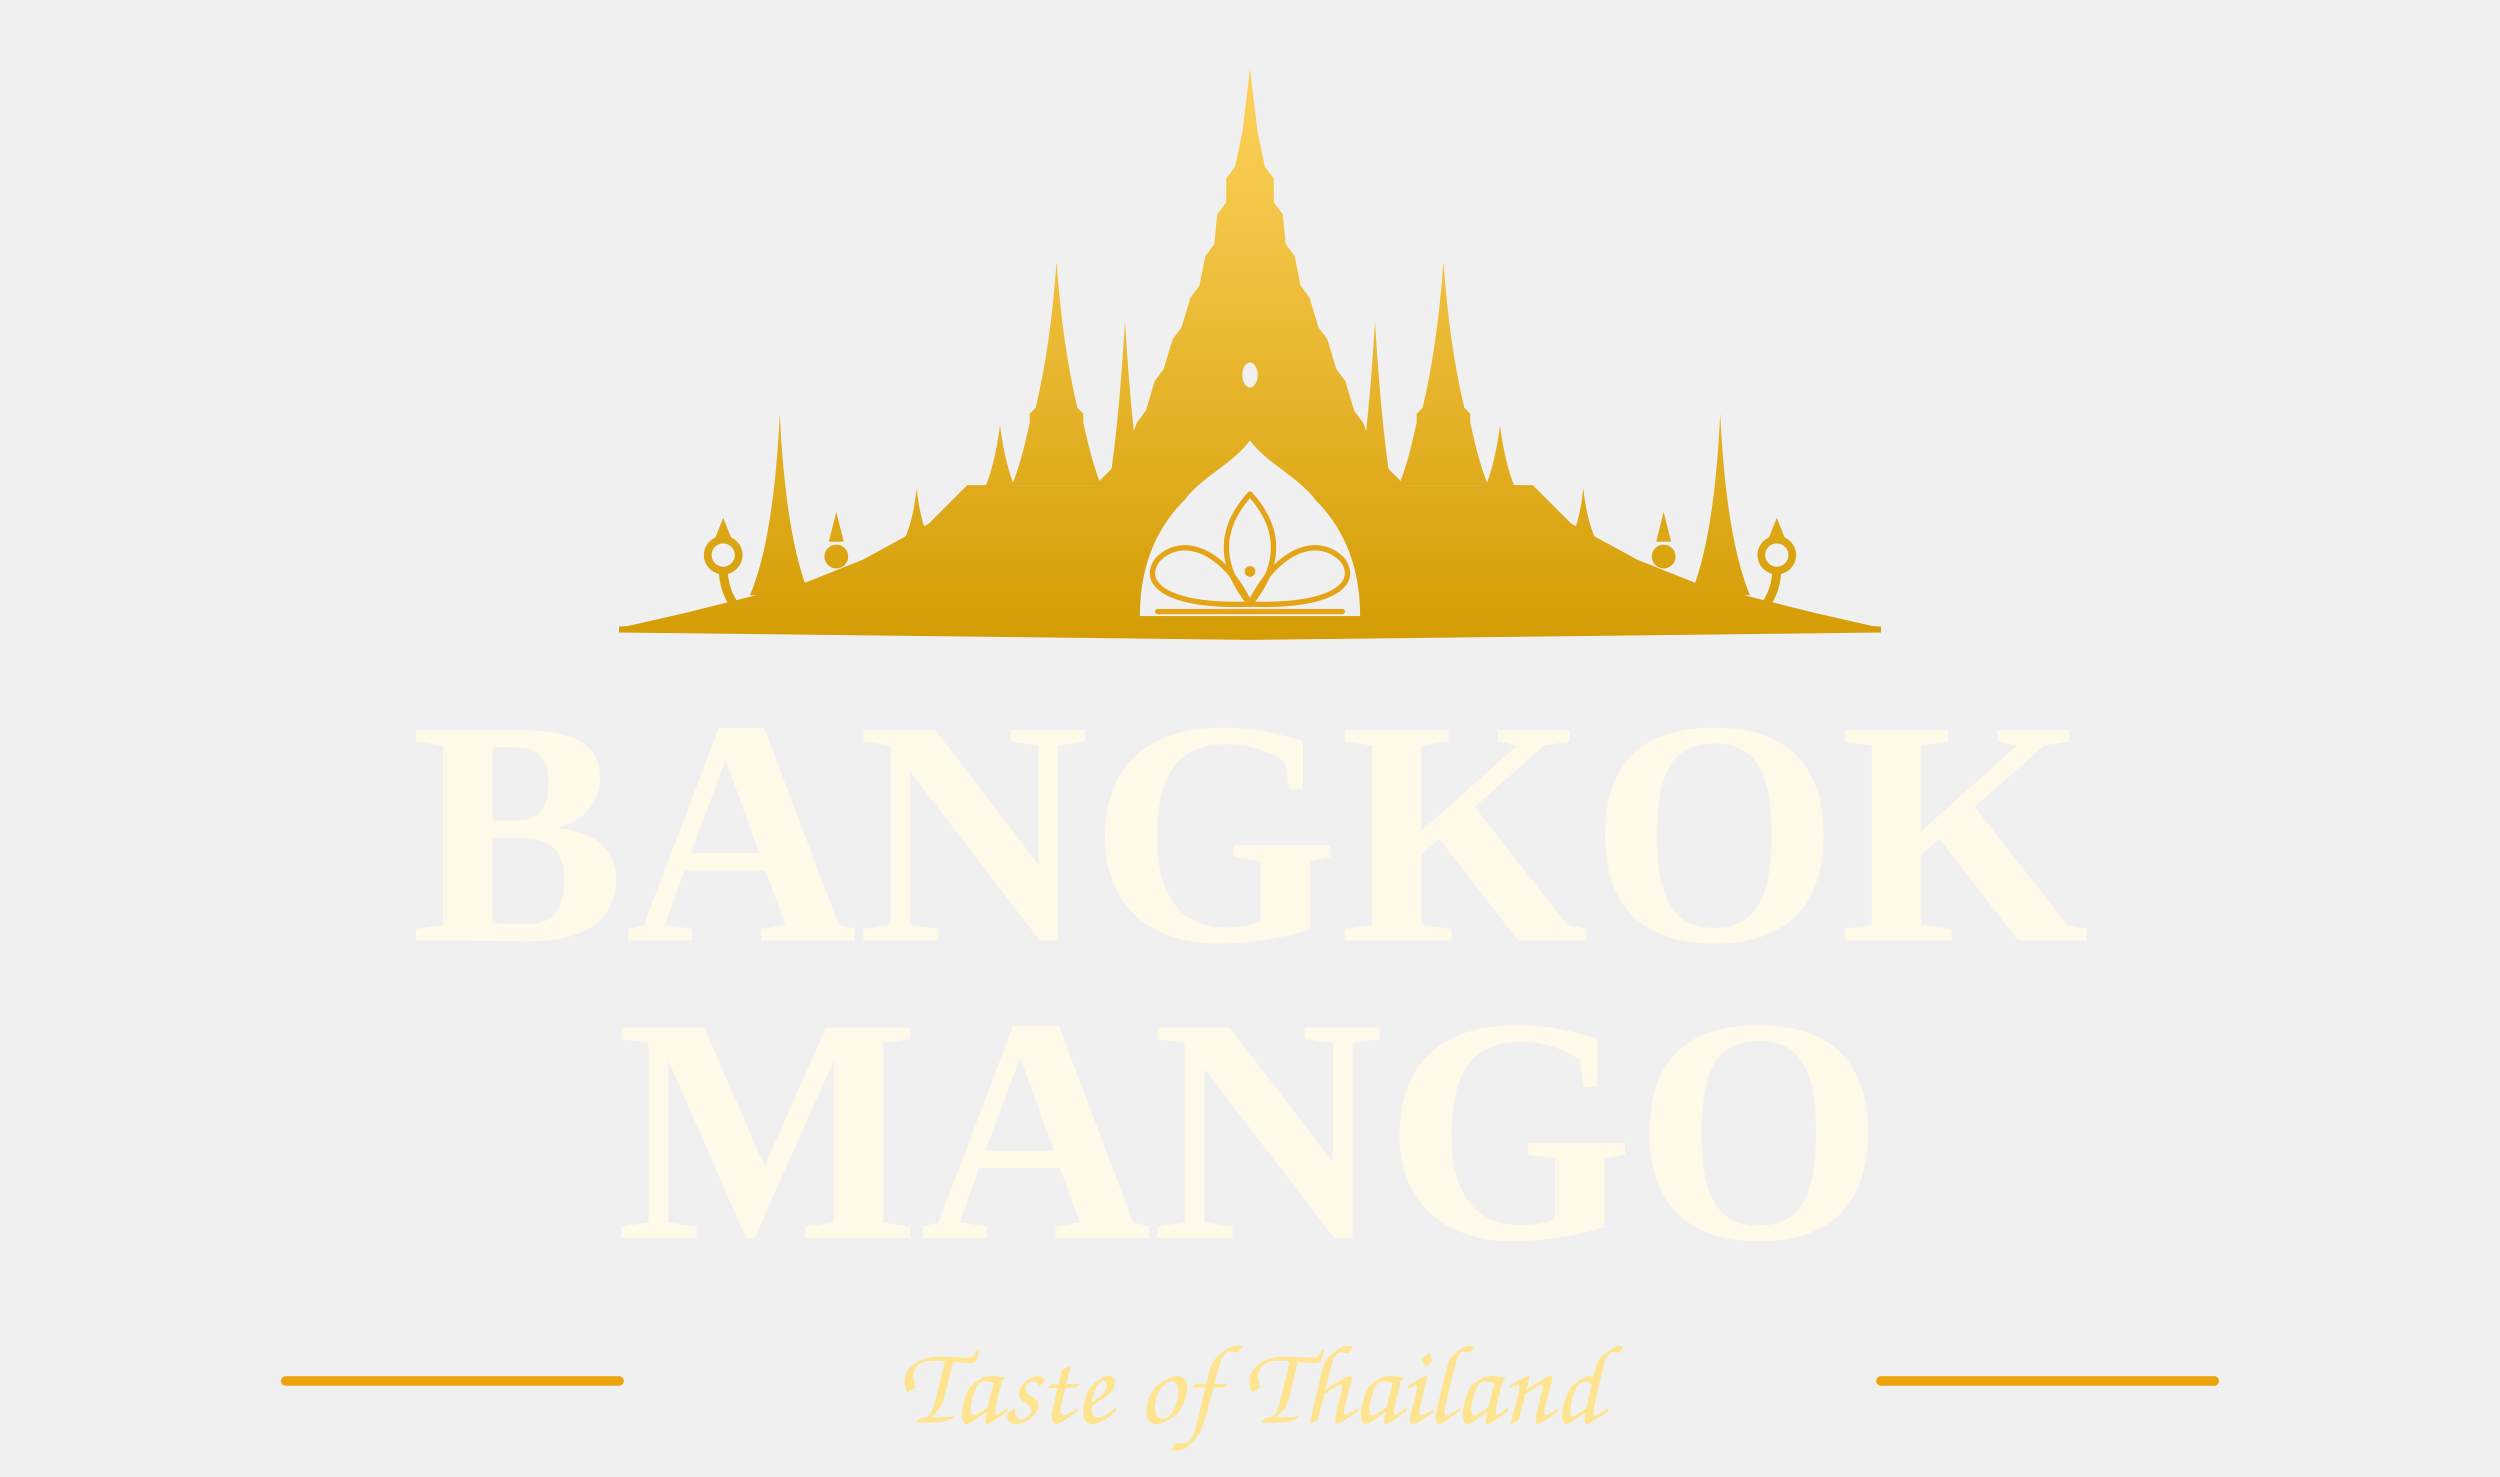
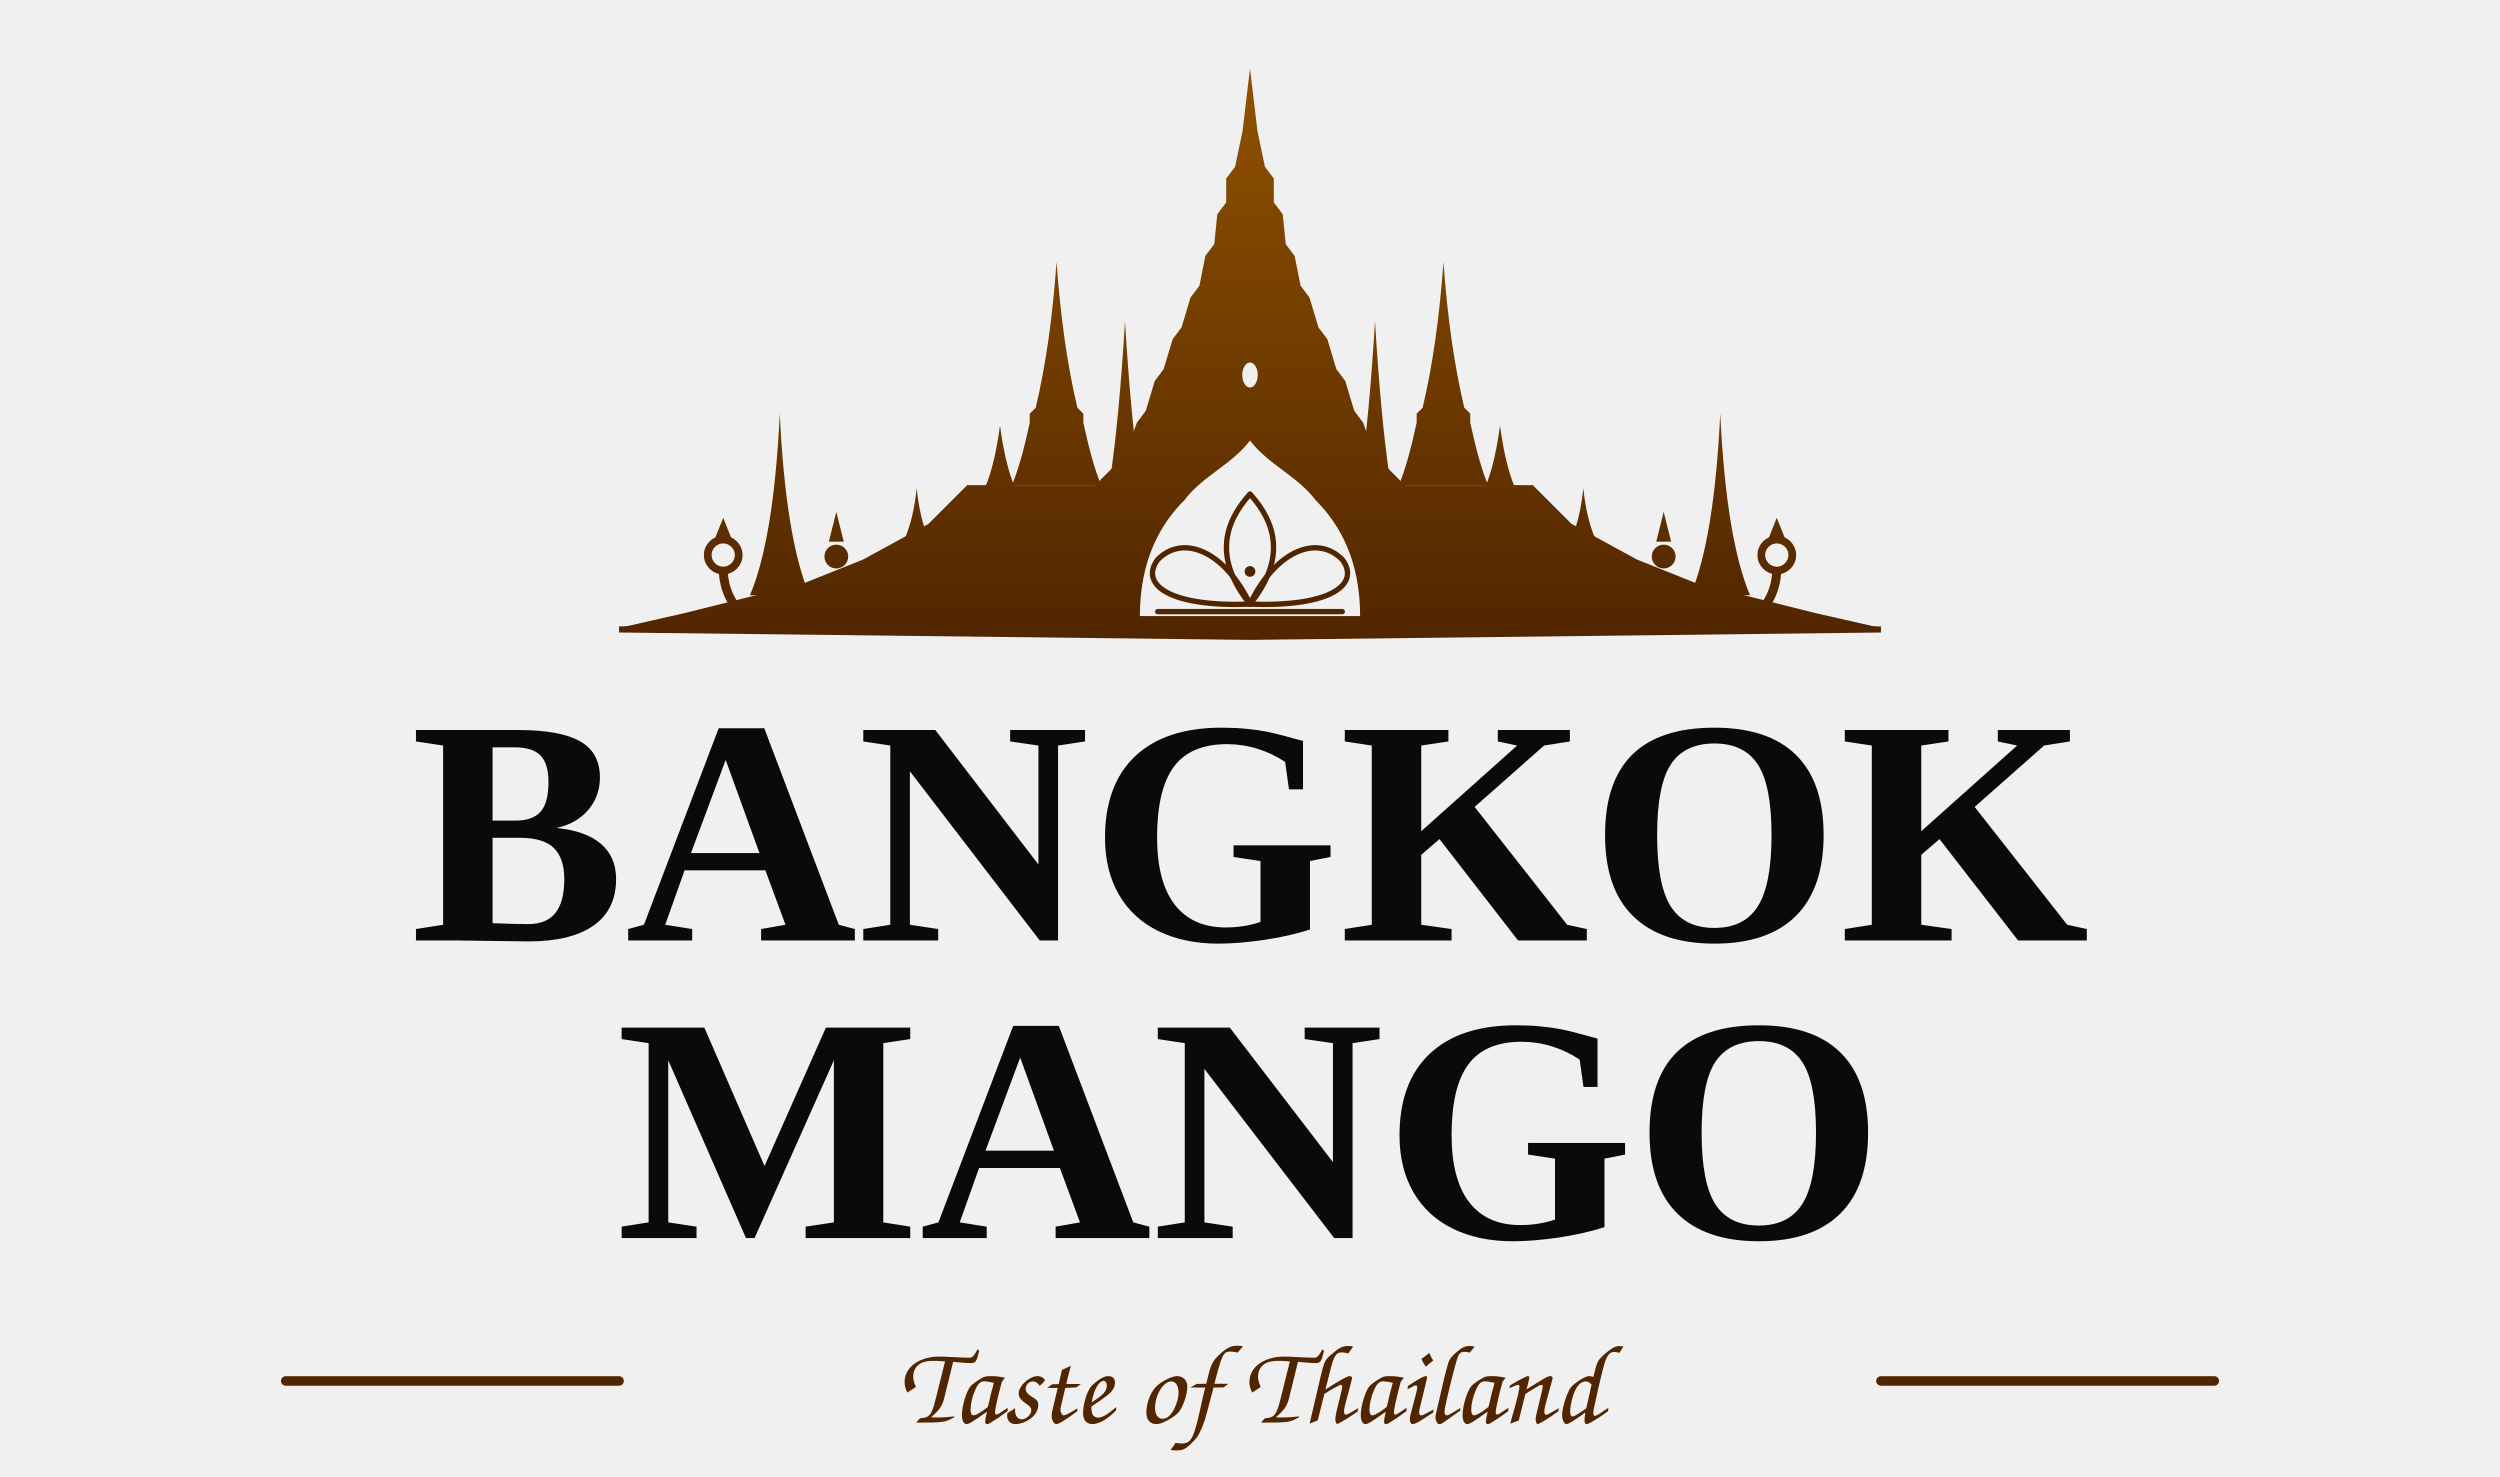
- <svg xmlns="http://www.w3.org/2000/svg" viewBox="0 0 420 248" role="img" aria-labelledby="bmd-title">
+ <svg xmlns="http://www.w3.org/2000/svg" viewBox="0 0 420 248" role="img" aria-labelledby="bmg-title">
  <defs>
-     <linearGradient id="bmd-gold" gradientUnits="userSpaceOnUse" x1="0" y1="0" x2="0" y2="200">
-       <stop offset="0" stop-color="#FFD560" />
-       <stop offset="1" stop-color="#D49C04" />
+     <linearGradient id="bmg-gold" gradientUnits="userSpaceOnUse" x1="0" y1="0" x2="0" y2="200">
+       <stop offset="0" stop-color="#935400" />
+       <stop offset="1" stop-color="#502500" />
    </linearGradient>
-     <g id="bmd-half" fill="url(#bmd-gold)">
+     <g id="bmg-half" fill="url(#bmg-gold)">
      <polygon points="0,7 2.5,28 5,40 8,44 8,52 11,56 12,66 15,70 17,80 20,84 23,94 26,98 29,108 32,112 35,122 38,126 42,137 42,160 0,160" />
      <polygon points="0,137 42,137 52,147 95,147 108,160 130,172 150,180 190,190 212,195 0,198" />
      <polygon points="0,192 214,194.5 217,195.5 214,196.5 0,199" />
      <path d="M42 92Q44 125 47 145H37Q40 125 42 92Z" />
      <path d="M65 72Q67 100 72 121L74 123V126Q77 140 80 147H50Q53 140 56 126V123L58 121Q63 100 65 72Z" />
      <path d="M84 127Q86 142 90 150H78Q82 142 84 127Z" />
      <path d="M112 148Q113 158 116 165H108Q111 158 112 148Z" />
      <path d="M139 156L141.5 166H136.5Z" />
      <circle cx="139" cy="171" r="4" />
      <path d="M133 182Q139 174 145 182Z" />
      <path d="M158 123Q160 165 168 184H148Q156 165 158 123Z" />
      <path d="M177 158L179.8 165H174.2Z" />
-       <circle cx="177" cy="170.5" r="5.2" fill="none" stroke="url(#bmd-gold)" stroke-width="2.6" />
-       <path d="M177 176Q176.5 185 170 191" fill="none" stroke="url(#bmd-gold)" stroke-width="3" stroke-linecap="round" />
+       <circle cx="177" cy="170.5" r="5.2" fill="none" stroke="url(#bmg-gold)" stroke-width="2.6" />
+       <path d="M177 176Q176.5 185 170 191" fill="none" stroke="url(#bmg-gold)" stroke-width="3" stroke-linecap="round" />
    </g>
-     <mask id="bmd-cut" maskUnits="userSpaceOnUse" x="0" y="0" width="424" height="200">
+     <mask id="bmg-cut" maskUnits="userSpaceOnUse" x="0" y="0" width="424" height="200">
      <rect width="424" height="200" fill="#fff" />
      <path fill="#000" d="M212 132C218 140 228 144 234 152C242 160 249 172 249 191H175C175 172 182 160 190 152C196 144 206 140 212 132Z" />
      <ellipse fill="#000" cx="212" cy="110" rx="2.6" ry="4.2" />
    </mask>
-     <g id="bmd-emblem">
-       <g mask="url(#bmd-cut)">
-         <use href="#bmd-half" transform="translate(212 0)" />
-         <use href="#bmd-half" transform="translate(212 0) scale(-1 1)" />
+     <g id="bmg-emblem">
+       <g mask="url(#bmg-cut)">
+         <use href="#bmg-half" transform="translate(212 0)" />
+         <use href="#bmg-half" transform="translate(212 0) scale(-1 1)" />
      </g>
-       <g fill="none" stroke="#E3A418" stroke-width="1.8" stroke-linejoin="round" stroke-linecap="round">
+       <g fill="none" stroke="#502500" stroke-width="1.8" stroke-linejoin="round" stroke-linecap="round">
        <path d="M212 150C221 160 224 172 212 187C200 172 203 160 212 150Z" />
        <path d="M212 187C220 170 234 163 243 172C249 180 240 188 212 187" />
        <path d="M212 187C204 170 190 163 181 172C175 180 184 188 212 187" />
        <path d="M181 189.5H243" />
      </g>
-       <circle cx="212" cy="176" r="1.8" fill="#E3A418" />
+       <circle cx="212" cy="176" r="1.8" fill="#502500" />
    </g>
  </defs>
-   <use href="#bmd-emblem" transform="translate(104 8) scale(0.5)" />
-   <text x="210" y="158" text-anchor="middle" font-family="Georgia, 'Playfair Display', 'Times New Roman', serif" font-size="54" font-weight="700" fill="#FFF9E9">BANGKOK</text>
-   <text x="210" y="208" text-anchor="middle" font-family="Georgia, 'Playfair Display', 'Times New Roman', serif" font-size="54" font-weight="700" fill="#FFF9E9">MANGO</text>
-   <line x1="48" y1="232" x2="104" y2="232" stroke="#ECA40C" stroke-width="1.6" stroke-linecap="round" />
-   <line x1="316" y1="232" x2="372" y2="232" stroke="#ECA40C" stroke-width="1.6" stroke-linecap="round" />
-   <text x="210" y="239" text-anchor="middle" font-family="'Segoe Script', 'Brush Script MT', 'Snell Roundhand', cursive" font-size="19" fill="#FFE490">Taste of Thailand</text>
+   <use href="#bmg-emblem" transform="translate(104 8) scale(0.5)" />
+   <text x="210" y="158" text-anchor="middle" font-family="Georgia, 'Playfair Display', 'Times New Roman', serif" font-size="54" font-weight="700" fill="#0A0A0A">BANGKOK</text>
+   <text x="210" y="208" text-anchor="middle" font-family="Georgia, 'Playfair Display', 'Times New Roman', serif" font-size="54" font-weight="700" fill="#0A0A0A">MANGO</text>
+   <line x1="48" y1="232" x2="104" y2="232" stroke="#502500" stroke-width="1.6" stroke-linecap="round" />
+   <line x1="316" y1="232" x2="372" y2="232" stroke="#502500" stroke-width="1.6" stroke-linecap="round" />
+   <text x="210" y="239" text-anchor="middle" font-family="'Segoe Script', 'Brush Script MT', 'Snell Roundhand', cursive" font-size="19" fill="#502500">Taste of Thailand</text>
</svg>
